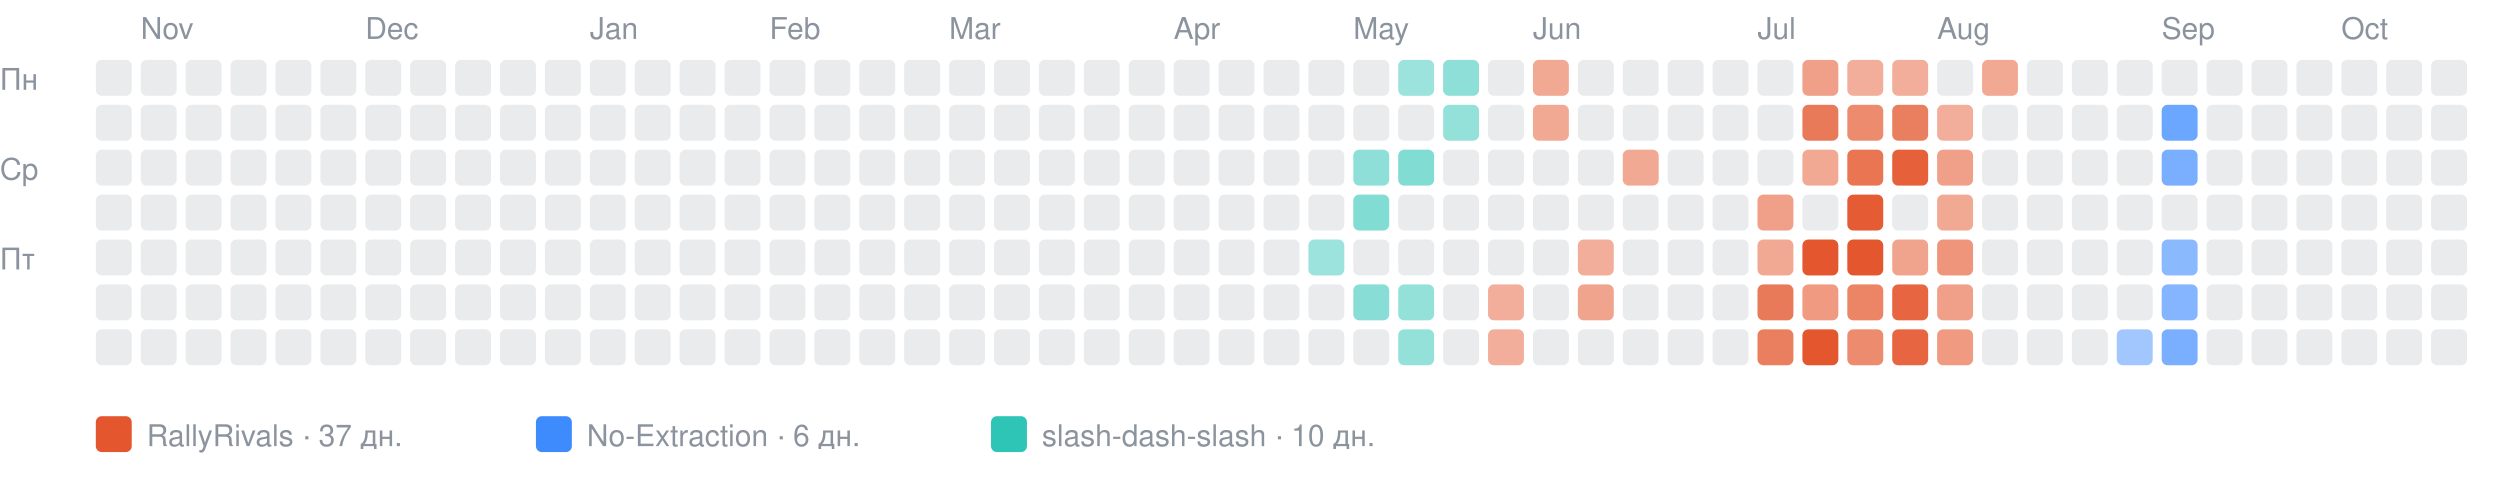
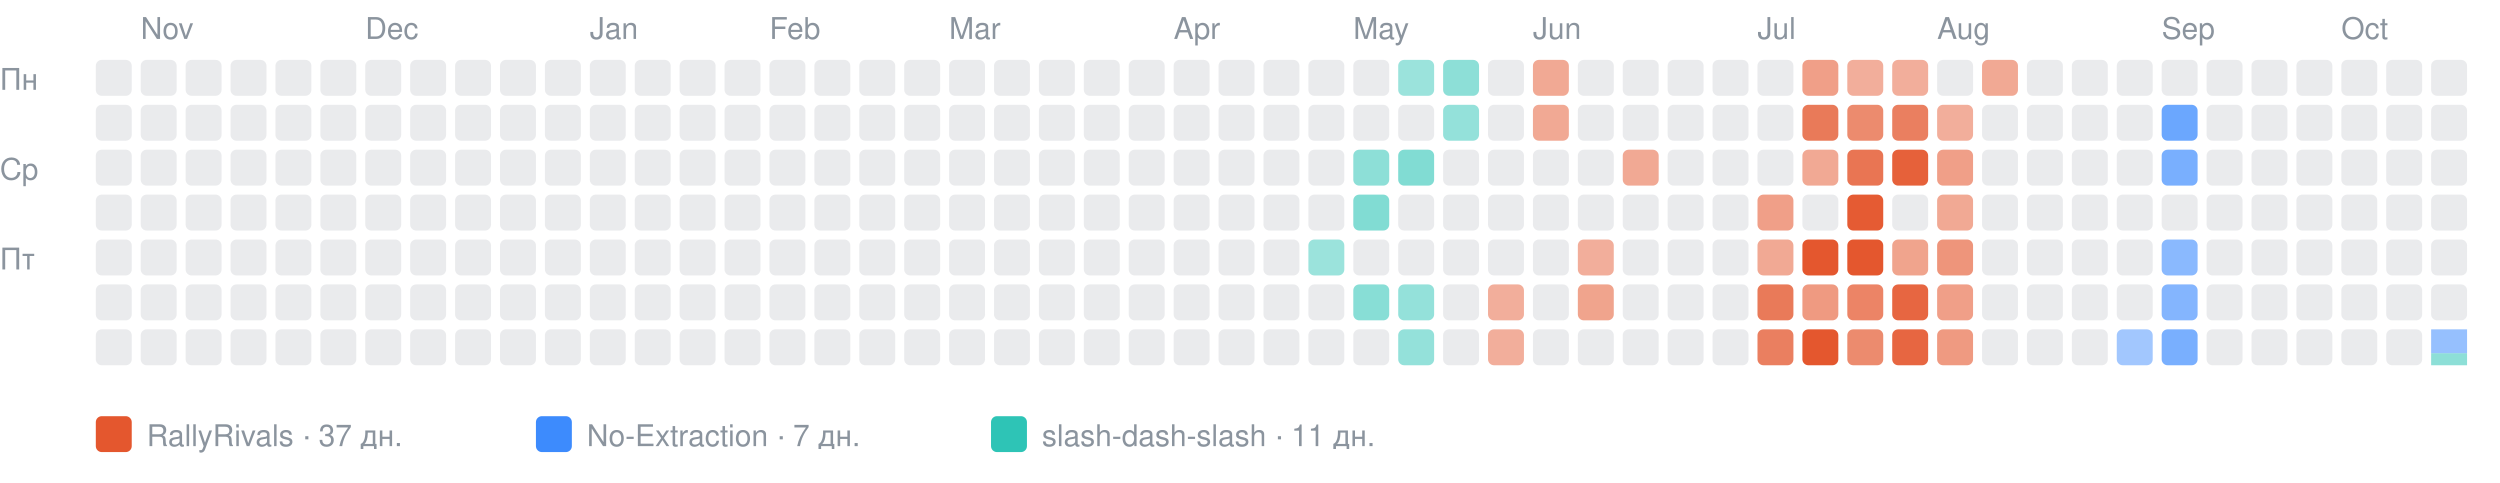
<svg xmlns="http://www.w3.org/2000/svg" width="835" height="161" viewBox="0 0 835 161" font-family="-apple-system,Segoe UI,Helvetica,Arial,sans-serif" font-size="10">
  <style>text{fill:#8b949e}</style>
  <text x="0" y="30">Пн</text>
  <text x="0" y="60">Ср</text>
  <text x="0" y="90">Пт</text>
  <rect x="32" y="20" width="12" height="12" rx="2" fill="#8b949e" fill-opacity="0.18" />
  <rect x="32" y="35" width="12" height="12" rx="2" fill="#8b949e" fill-opacity="0.18" />
  <rect x="32" y="50" width="12" height="12" rx="2" fill="#8b949e" fill-opacity="0.18" />
  <rect x="32" y="65" width="12" height="12" rx="2" fill="#8b949e" fill-opacity="0.18" />
  <rect x="32" y="80" width="12" height="12" rx="2" fill="#8b949e" fill-opacity="0.18" />
  <rect x="32" y="95" width="12" height="12" rx="2" fill="#8b949e" fill-opacity="0.18" />
  <rect x="32" y="110" width="12" height="12" rx="2" fill="#8b949e" fill-opacity="0.18" />
  <rect x="47" y="20" width="12" height="12" rx="2" fill="#8b949e" fill-opacity="0.18" />
  <rect x="47" y="35" width="12" height="12" rx="2" fill="#8b949e" fill-opacity="0.18" />
  <rect x="47" y="50" width="12" height="12" rx="2" fill="#8b949e" fill-opacity="0.18" />
  <rect x="47" y="65" width="12" height="12" rx="2" fill="#8b949e" fill-opacity="0.18" />
  <rect x="47" y="80" width="12" height="12" rx="2" fill="#8b949e" fill-opacity="0.18" />
  <text x="47" y="13">Nov</text>
  <rect x="47" y="95" width="12" height="12" rx="2" fill="#8b949e" fill-opacity="0.18" />
  <rect x="47" y="110" width="12" height="12" rx="2" fill="#8b949e" fill-opacity="0.18" />
  <rect x="62" y="20" width="12" height="12" rx="2" fill="#8b949e" fill-opacity="0.18" />
  <rect x="62" y="35" width="12" height="12" rx="2" fill="#8b949e" fill-opacity="0.18" />
  <rect x="62" y="50" width="12" height="12" rx="2" fill="#8b949e" fill-opacity="0.18" />
  <rect x="62" y="65" width="12" height="12" rx="2" fill="#8b949e" fill-opacity="0.18" />
  <rect x="62" y="80" width="12" height="12" rx="2" fill="#8b949e" fill-opacity="0.18" />
  <rect x="62" y="95" width="12" height="12" rx="2" fill="#8b949e" fill-opacity="0.18" />
  <rect x="62" y="110" width="12" height="12" rx="2" fill="#8b949e" fill-opacity="0.18" />
  <rect x="77" y="20" width="12" height="12" rx="2" fill="#8b949e" fill-opacity="0.18" />
  <rect x="77" y="35" width="12" height="12" rx="2" fill="#8b949e" fill-opacity="0.18" />
  <rect x="77" y="50" width="12" height="12" rx="2" fill="#8b949e" fill-opacity="0.18" />
  <rect x="77" y="65" width="12" height="12" rx="2" fill="#8b949e" fill-opacity="0.18" />
  <rect x="77" y="80" width="12" height="12" rx="2" fill="#8b949e" fill-opacity="0.18" />
  <rect x="77" y="95" width="12" height="12" rx="2" fill="#8b949e" fill-opacity="0.18" />
  <rect x="77" y="110" width="12" height="12" rx="2" fill="#8b949e" fill-opacity="0.18" />
  <rect x="92" y="20" width="12" height="12" rx="2" fill="#8b949e" fill-opacity="0.18" />
  <rect x="92" y="35" width="12" height="12" rx="2" fill="#8b949e" fill-opacity="0.18" />
  <rect x="92" y="50" width="12" height="12" rx="2" fill="#8b949e" fill-opacity="0.18" />
  <rect x="92" y="65" width="12" height="12" rx="2" fill="#8b949e" fill-opacity="0.18" />
  <rect x="92" y="80" width="12" height="12" rx="2" fill="#8b949e" fill-opacity="0.18" />
  <rect x="92" y="95" width="12" height="12" rx="2" fill="#8b949e" fill-opacity="0.18" />
  <rect x="92" y="110" width="12" height="12" rx="2" fill="#8b949e" fill-opacity="0.18" />
  <rect x="107" y="20" width="12" height="12" rx="2" fill="#8b949e" fill-opacity="0.18" />
  <rect x="107" y="35" width="12" height="12" rx="2" fill="#8b949e" fill-opacity="0.18" />
  <rect x="107" y="50" width="12" height="12" rx="2" fill="#8b949e" fill-opacity="0.18" />
  <rect x="107" y="65" width="12" height="12" rx="2" fill="#8b949e" fill-opacity="0.18" />
  <rect x="107" y="80" width="12" height="12" rx="2" fill="#8b949e" fill-opacity="0.18" />
  <rect x="107" y="95" width="12" height="12" rx="2" fill="#8b949e" fill-opacity="0.18" />
  <rect x="107" y="110" width="12" height="12" rx="2" fill="#8b949e" fill-opacity="0.18" />
  <text x="122" y="13">Dec</text>
  <rect x="122" y="20" width="12" height="12" rx="2" fill="#8b949e" fill-opacity="0.18" />
  <rect x="122" y="35" width="12" height="12" rx="2" fill="#8b949e" fill-opacity="0.18" />
  <rect x="122" y="50" width="12" height="12" rx="2" fill="#8b949e" fill-opacity="0.18" />
  <rect x="122" y="65" width="12" height="12" rx="2" fill="#8b949e" fill-opacity="0.18" />
  <rect x="122" y="80" width="12" height="12" rx="2" fill="#8b949e" fill-opacity="0.18" />
  <rect x="122" y="95" width="12" height="12" rx="2" fill="#8b949e" fill-opacity="0.18" />
  <rect x="122" y="110" width="12" height="12" rx="2" fill="#8b949e" fill-opacity="0.18" />
  <rect x="137" y="20" width="12" height="12" rx="2" fill="#8b949e" fill-opacity="0.18" />
  <rect x="137" y="35" width="12" height="12" rx="2" fill="#8b949e" fill-opacity="0.18" />
  <rect x="137" y="50" width="12" height="12" rx="2" fill="#8b949e" fill-opacity="0.18" />
  <rect x="137" y="65" width="12" height="12" rx="2" fill="#8b949e" fill-opacity="0.18" />
  <rect x="137" y="80" width="12" height="12" rx="2" fill="#8b949e" fill-opacity="0.18" />
  <rect x="137" y="95" width="12" height="12" rx="2" fill="#8b949e" fill-opacity="0.18" />
  <rect x="137" y="110" width="12" height="12" rx="2" fill="#8b949e" fill-opacity="0.18" />
  <rect x="152" y="20" width="12" height="12" rx="2" fill="#8b949e" fill-opacity="0.18" />
  <rect x="152" y="35" width="12" height="12" rx="2" fill="#8b949e" fill-opacity="0.18" />
  <rect x="152" y="50" width="12" height="12" rx="2" fill="#8b949e" fill-opacity="0.18" />
  <rect x="152" y="65" width="12" height="12" rx="2" fill="#8b949e" fill-opacity="0.18" />
  <rect x="152" y="80" width="12" height="12" rx="2" fill="#8b949e" fill-opacity="0.18" />
  <rect x="152" y="95" width="12" height="12" rx="2" fill="#8b949e" fill-opacity="0.18" />
  <rect x="152" y="110" width="12" height="12" rx="2" fill="#8b949e" fill-opacity="0.18" />
  <rect x="167" y="20" width="12" height="12" rx="2" fill="#8b949e" fill-opacity="0.18" />
  <rect x="167" y="35" width="12" height="12" rx="2" fill="#8b949e" fill-opacity="0.18" />
  <rect x="167" y="50" width="12" height="12" rx="2" fill="#8b949e" fill-opacity="0.18" />
  <rect x="167" y="65" width="12" height="12" rx="2" fill="#8b949e" fill-opacity="0.18" />
  <rect x="167" y="80" width="12" height="12" rx="2" fill="#8b949e" fill-opacity="0.18" />
  <rect x="167" y="95" width="12" height="12" rx="2" fill="#8b949e" fill-opacity="0.18" />
  <rect x="167" y="110" width="12" height="12" rx="2" fill="#8b949e" fill-opacity="0.18" />
  <rect x="182" y="20" width="12" height="12" rx="2" fill="#8b949e" fill-opacity="0.18" />
  <rect x="182" y="35" width="12" height="12" rx="2" fill="#8b949e" fill-opacity="0.18" />
  <rect x="182" y="50" width="12" height="12" rx="2" fill="#8b949e" fill-opacity="0.18" />
  <rect x="182" y="65" width="12" height="12" rx="2" fill="#8b949e" fill-opacity="0.18" />
  <rect x="182" y="80" width="12" height="12" rx="2" fill="#8b949e" fill-opacity="0.18" />
  <rect x="182" y="95" width="12" height="12" rx="2" fill="#8b949e" fill-opacity="0.18" />
  <rect x="182" y="110" width="12" height="12" rx="2" fill="#8b949e" fill-opacity="0.18" />
  <text x="197" y="13">Jan</text>
  <rect x="197" y="20" width="12" height="12" rx="2" fill="#8b949e" fill-opacity="0.18" />
  <rect x="197" y="35" width="12" height="12" rx="2" fill="#8b949e" fill-opacity="0.18" />
  <rect x="197" y="50" width="12" height="12" rx="2" fill="#8b949e" fill-opacity="0.18" />
  <rect x="197" y="65" width="12" height="12" rx="2" fill="#8b949e" fill-opacity="0.18" />
  <rect x="197" y="80" width="12" height="12" rx="2" fill="#8b949e" fill-opacity="0.18" />
  <rect x="197" y="95" width="12" height="12" rx="2" fill="#8b949e" fill-opacity="0.18" />
  <rect x="197" y="110" width="12" height="12" rx="2" fill="#8b949e" fill-opacity="0.18" />
  <rect x="212" y="20" width="12" height="12" rx="2" fill="#8b949e" fill-opacity="0.18" />
  <rect x="212" y="35" width="12" height="12" rx="2" fill="#8b949e" fill-opacity="0.18" />
  <rect x="212" y="50" width="12" height="12" rx="2" fill="#8b949e" fill-opacity="0.18" />
  <rect x="212" y="65" width="12" height="12" rx="2" fill="#8b949e" fill-opacity="0.18" />
  <rect x="212" y="80" width="12" height="12" rx="2" fill="#8b949e" fill-opacity="0.18" />
  <rect x="212" y="95" width="12" height="12" rx="2" fill="#8b949e" fill-opacity="0.18" />
  <rect x="212" y="110" width="12" height="12" rx="2" fill="#8b949e" fill-opacity="0.18" />
  <rect x="227" y="20" width="12" height="12" rx="2" fill="#8b949e" fill-opacity="0.18" />
  <rect x="227" y="35" width="12" height="12" rx="2" fill="#8b949e" fill-opacity="0.18" />
  <rect x="227" y="50" width="12" height="12" rx="2" fill="#8b949e" fill-opacity="0.18" />
  <rect x="227" y="65" width="12" height="12" rx="2" fill="#8b949e" fill-opacity="0.18" />
  <rect x="227" y="80" width="12" height="12" rx="2" fill="#8b949e" fill-opacity="0.18" />
  <rect x="227" y="95" width="12" height="12" rx="2" fill="#8b949e" fill-opacity="0.18" />
  <rect x="227" y="110" width="12" height="12" rx="2" fill="#8b949e" fill-opacity="0.18" />
  <rect x="242" y="20" width="12" height="12" rx="2" fill="#8b949e" fill-opacity="0.18" />
  <rect x="242" y="35" width="12" height="12" rx="2" fill="#8b949e" fill-opacity="0.18" />
  <rect x="242" y="50" width="12" height="12" rx="2" fill="#8b949e" fill-opacity="0.18" />
  <rect x="242" y="65" width="12" height="12" rx="2" fill="#8b949e" fill-opacity="0.18" />
  <rect x="242" y="80" width="12" height="12" rx="2" fill="#8b949e" fill-opacity="0.18" />
  <rect x="242" y="95" width="12" height="12" rx="2" fill="#8b949e" fill-opacity="0.18" />
  <rect x="242" y="110" width="12" height="12" rx="2" fill="#8b949e" fill-opacity="0.18" />
  <text x="257" y="13">Feb</text>
  <rect x="257" y="20" width="12" height="12" rx="2" fill="#8b949e" fill-opacity="0.18" />
  <rect x="257" y="35" width="12" height="12" rx="2" fill="#8b949e" fill-opacity="0.18" />
  <rect x="257" y="50" width="12" height="12" rx="2" fill="#8b949e" fill-opacity="0.18" />
  <rect x="257" y="65" width="12" height="12" rx="2" fill="#8b949e" fill-opacity="0.18" />
  <rect x="257" y="80" width="12" height="12" rx="2" fill="#8b949e" fill-opacity="0.18" />
  <rect x="257" y="95" width="12" height="12" rx="2" fill="#8b949e" fill-opacity="0.18" />
  <rect x="257" y="110" width="12" height="12" rx="2" fill="#8b949e" fill-opacity="0.18" />
  <rect x="272" y="20" width="12" height="12" rx="2" fill="#8b949e" fill-opacity="0.18" />
  <rect x="272" y="35" width="12" height="12" rx="2" fill="#8b949e" fill-opacity="0.18" />
  <rect x="272" y="50" width="12" height="12" rx="2" fill="#8b949e" fill-opacity="0.18" />
  <rect x="272" y="65" width="12" height="12" rx="2" fill="#8b949e" fill-opacity="0.18" />
  <rect x="272" y="80" width="12" height="12" rx="2" fill="#8b949e" fill-opacity="0.18" />
  <rect x="272" y="95" width="12" height="12" rx="2" fill="#8b949e" fill-opacity="0.18" />
  <rect x="272" y="110" width="12" height="12" rx="2" fill="#8b949e" fill-opacity="0.18" />
  <rect x="287" y="20" width="12" height="12" rx="2" fill="#8b949e" fill-opacity="0.18" />
  <rect x="287" y="35" width="12" height="12" rx="2" fill="#8b949e" fill-opacity="0.18" />
  <rect x="287" y="50" width="12" height="12" rx="2" fill="#8b949e" fill-opacity="0.18" />
  <rect x="287" y="65" width="12" height="12" rx="2" fill="#8b949e" fill-opacity="0.18" />
  <rect x="287" y="80" width="12" height="12" rx="2" fill="#8b949e" fill-opacity="0.18" />
  <rect x="287" y="95" width="12" height="12" rx="2" fill="#8b949e" fill-opacity="0.18" />
  <rect x="287" y="110" width="12" height="12" rx="2" fill="#8b949e" fill-opacity="0.18" />
  <rect x="302" y="20" width="12" height="12" rx="2" fill="#8b949e" fill-opacity="0.18" />
  <rect x="302" y="35" width="12" height="12" rx="2" fill="#8b949e" fill-opacity="0.18" />
  <rect x="302" y="50" width="12" height="12" rx="2" fill="#8b949e" fill-opacity="0.18" />
  <rect x="302" y="65" width="12" height="12" rx="2" fill="#8b949e" fill-opacity="0.18" />
  <rect x="302" y="80" width="12" height="12" rx="2" fill="#8b949e" fill-opacity="0.18" />
  <rect x="302" y="95" width="12" height="12" rx="2" fill="#8b949e" fill-opacity="0.18" />
  <rect x="302" y="110" width="12" height="12" rx="2" fill="#8b949e" fill-opacity="0.18" />
  <text x="317" y="13">Mar</text>
  <rect x="317" y="20" width="12" height="12" rx="2" fill="#8b949e" fill-opacity="0.18" />
  <rect x="317" y="35" width="12" height="12" rx="2" fill="#8b949e" fill-opacity="0.18" />
  <rect x="317" y="50" width="12" height="12" rx="2" fill="#8b949e" fill-opacity="0.18" />
  <rect x="317" y="65" width="12" height="12" rx="2" fill="#8b949e" fill-opacity="0.18" />
  <rect x="317" y="80" width="12" height="12" rx="2" fill="#8b949e" fill-opacity="0.18" />
  <rect x="317" y="95" width="12" height="12" rx="2" fill="#8b949e" fill-opacity="0.18" />
  <rect x="317" y="110" width="12" height="12" rx="2" fill="#8b949e" fill-opacity="0.18" />
  <rect x="332" y="20" width="12" height="12" rx="2" fill="#8b949e" fill-opacity="0.18" />
  <rect x="332" y="35" width="12" height="12" rx="2" fill="#8b949e" fill-opacity="0.18" />
  <rect x="332" y="50" width="12" height="12" rx="2" fill="#8b949e" fill-opacity="0.18" />
  <rect x="332" y="65" width="12" height="12" rx="2" fill="#8b949e" fill-opacity="0.18" />
  <rect x="332" y="80" width="12" height="12" rx="2" fill="#8b949e" fill-opacity="0.18" />
  <rect x="332" y="95" width="12" height="12" rx="2" fill="#8b949e" fill-opacity="0.18" />
  <rect x="332" y="110" width="12" height="12" rx="2" fill="#8b949e" fill-opacity="0.18" />
  <rect x="347" y="20" width="12" height="12" rx="2" fill="#8b949e" fill-opacity="0.18" />
  <rect x="347" y="35" width="12" height="12" rx="2" fill="#8b949e" fill-opacity="0.18" />
  <rect x="347" y="50" width="12" height="12" rx="2" fill="#8b949e" fill-opacity="0.18" />
  <rect x="347" y="65" width="12" height="12" rx="2" fill="#8b949e" fill-opacity="0.18" />
  <rect x="347" y="80" width="12" height="12" rx="2" fill="#8b949e" fill-opacity="0.18" />
  <rect x="347" y="95" width="12" height="12" rx="2" fill="#8b949e" fill-opacity="0.18" />
  <rect x="347" y="110" width="12" height="12" rx="2" fill="#8b949e" fill-opacity="0.18" />
  <rect x="362" y="20" width="12" height="12" rx="2" fill="#8b949e" fill-opacity="0.18" />
  <rect x="362" y="35" width="12" height="12" rx="2" fill="#8b949e" fill-opacity="0.18" />
  <rect x="362" y="50" width="12" height="12" rx="2" fill="#8b949e" fill-opacity="0.18" />
  <rect x="362" y="65" width="12" height="12" rx="2" fill="#8b949e" fill-opacity="0.18" />
  <rect x="362" y="80" width="12" height="12" rx="2" fill="#8b949e" fill-opacity="0.18" />
  <rect x="362" y="95" width="12" height="12" rx="2" fill="#8b949e" fill-opacity="0.18" />
  <rect x="362" y="110" width="12" height="12" rx="2" fill="#8b949e" fill-opacity="0.18" />
  <rect x="377" y="20" width="12" height="12" rx="2" fill="#8b949e" fill-opacity="0.18" />
  <rect x="377" y="35" width="12" height="12" rx="2" fill="#8b949e" fill-opacity="0.18" />
  <rect x="377" y="50" width="12" height="12" rx="2" fill="#8b949e" fill-opacity="0.18" />
  <rect x="377" y="65" width="12" height="12" rx="2" fill="#8b949e" fill-opacity="0.18" />
  <rect x="377" y="80" width="12" height="12" rx="2" fill="#8b949e" fill-opacity="0.18" />
  <rect x="377" y="95" width="12" height="12" rx="2" fill="#8b949e" fill-opacity="0.18" />
  <rect x="377" y="110" width="12" height="12" rx="2" fill="#8b949e" fill-opacity="0.18" />
  <text x="392" y="13">Apr</text>
  <rect x="392" y="20" width="12" height="12" rx="2" fill="#8b949e" fill-opacity="0.18" />
  <rect x="392" y="35" width="12" height="12" rx="2" fill="#8b949e" fill-opacity="0.18" />
  <rect x="392" y="50" width="12" height="12" rx="2" fill="#8b949e" fill-opacity="0.18" />
  <rect x="392" y="65" width="12" height="12" rx="2" fill="#8b949e" fill-opacity="0.18" />
  <rect x="392" y="80" width="12" height="12" rx="2" fill="#8b949e" fill-opacity="0.18" />
  <rect x="392" y="95" width="12" height="12" rx="2" fill="#8b949e" fill-opacity="0.18" />
  <rect x="392" y="110" width="12" height="12" rx="2" fill="#8b949e" fill-opacity="0.18" />
  <rect x="407" y="20" width="12" height="12" rx="2" fill="#8b949e" fill-opacity="0.18" />
  <rect x="407" y="35" width="12" height="12" rx="2" fill="#8b949e" fill-opacity="0.18" />
  <rect x="407" y="50" width="12" height="12" rx="2" fill="#8b949e" fill-opacity="0.18" />
  <rect x="407" y="65" width="12" height="12" rx="2" fill="#8b949e" fill-opacity="0.18" />
  <rect x="407" y="80" width="12" height="12" rx="2" fill="#8b949e" fill-opacity="0.18" />
  <rect x="407" y="95" width="12" height="12" rx="2" fill="#8b949e" fill-opacity="0.18" />
  <rect x="407" y="110" width="12" height="12" rx="2" fill="#8b949e" fill-opacity="0.18" />
  <rect x="422" y="20" width="12" height="12" rx="2" fill="#8b949e" fill-opacity="0.18" />
  <rect x="422" y="35" width="12" height="12" rx="2" fill="#8b949e" fill-opacity="0.18" />
  <rect x="422" y="50" width="12" height="12" rx="2" fill="#8b949e" fill-opacity="0.18" />
  <rect x="422" y="65" width="12" height="12" rx="2" fill="#8b949e" fill-opacity="0.18" />
  <rect x="422" y="80" width="12" height="12" rx="2" fill="#8b949e" fill-opacity="0.18" />
  <rect x="422" y="95" width="12" height="12" rx="2" fill="#8b949e" fill-opacity="0.18" />
  <rect x="422" y="110" width="12" height="12" rx="2" fill="#8b949e" fill-opacity="0.18" />
  <rect x="437" y="20" width="12" height="12" rx="2" fill="#8b949e" fill-opacity="0.18" />
  <rect x="437" y="35" width="12" height="12" rx="2" fill="#8b949e" fill-opacity="0.18" />
  <rect x="437" y="50" width="12" height="12" rx="2" fill="#8b949e" fill-opacity="0.18" />
  <rect x="437" y="65" width="12" height="12" rx="2" fill="#8b949e" fill-opacity="0.18" />
  <g>
    <rect x="437" y="80" width="12" height="12" rx="2" fill="#2ec4b6" fill-opacity="0.48" />
  </g>
  <rect x="437" y="95" width="12" height="12" rx="2" fill="#8b949e" fill-opacity="0.18" />
  <rect x="437" y="110" width="12" height="12" rx="2" fill="#8b949e" fill-opacity="0.18" />
  <text x="452" y="13">May</text>
  <rect x="452" y="20" width="12" height="12" rx="2" fill="#8b949e" fill-opacity="0.18" />
  <rect x="452" y="35" width="12" height="12" rx="2" fill="#8b949e" fill-opacity="0.18" />
  <g>
    <rect x="452" y="50" width="12" height="12" rx="2" fill="#2ec4b6" fill-opacity="0.54" />
  </g>
  <g>
    <rect x="452" y="65" width="12" height="12" rx="2" fill="#2ec4b6" fill-opacity="0.60" />
  </g>
  <rect x="452" y="80" width="12" height="12" rx="2" fill="#8b949e" fill-opacity="0.18" />
  <g>
    <rect x="452" y="95" width="12" height="12" rx="2" fill="#2ec4b6" fill-opacity="0.57" />
  </g>
  <rect x="452" y="110" width="12" height="12" rx="2" fill="#8b949e" fill-opacity="0.18" />
  <g>
    <rect x="467" y="20" width="12" height="12" rx="2" fill="#2ec4b6" fill-opacity="0.48" />
  </g>
  <rect x="467" y="35" width="12" height="12" rx="2" fill="#8b949e" fill-opacity="0.18" />
  <g>
    <rect x="467" y="50" width="12" height="12" rx="2" fill="#2ec4b6" fill-opacity="0.60" />
  </g>
  <rect x="467" y="65" width="12" height="12" rx="2" fill="#8b949e" fill-opacity="0.18" />
  <rect x="467" y="80" width="12" height="12" rx="2" fill="#8b949e" fill-opacity="0.18" />
  <g>
    <rect x="467" y="95" width="12" height="12" rx="2" fill="#2ec4b6" fill-opacity="0.51" />
  </g>
  <g>
    <rect x="467" y="110" width="12" height="12" rx="2" fill="#2ec4b6" fill-opacity="0.51" />
  </g>
  <g>
    <rect x="482" y="20" width="12" height="12" rx="2" fill="#2ec4b6" fill-opacity="0.54" />
  </g>
  <g>
    <rect x="482" y="35" width="12" height="12" rx="2" fill="#2ec4b6" fill-opacity="0.51" />
  </g>
  <rect x="482" y="50" width="12" height="12" rx="2" fill="#8b949e" fill-opacity="0.18" />
  <rect x="482" y="65" width="12" height="12" rx="2" fill="#8b949e" fill-opacity="0.18" />
  <rect x="482" y="80" width="12" height="12" rx="2" fill="#8b949e" fill-opacity="0.18" />
  <rect x="482" y="95" width="12" height="12" rx="2" fill="#8b949e" fill-opacity="0.18" />
  <rect x="482" y="110" width="12" height="12" rx="2" fill="#8b949e" fill-opacity="0.18" />
  <rect x="497" y="20" width="12" height="12" rx="2" fill="#8b949e" fill-opacity="0.18" />
  <rect x="497" y="35" width="12" height="12" rx="2" fill="#8b949e" fill-opacity="0.18" />
  <rect x="497" y="50" width="12" height="12" rx="2" fill="#8b949e" fill-opacity="0.18" />
  <rect x="497" y="65" width="12" height="12" rx="2" fill="#8b949e" fill-opacity="0.18" />
  <rect x="497" y="80" width="12" height="12" rx="2" fill="#8b949e" fill-opacity="0.18" />
  <g>
    <rect x="497" y="95" width="12" height="12" rx="2" fill="#e4572e" fill-opacity="0.48" />
  </g>
  <g>
    <rect x="497" y="110" width="12" height="12" rx="2" fill="#e4572e" fill-opacity="0.48" />
  </g>
  <text x="512" y="13">Jun</text>
  <g>
    <rect x="512" y="20" width="12" height="12" rx="2" fill="#e4572e" fill-opacity="0.51" />
  </g>
  <g>
    <rect x="512" y="35" width="12" height="12" rx="2" fill="#e4572e" fill-opacity="0.51" />
  </g>
  <rect x="512" y="50" width="12" height="12" rx="2" fill="#8b949e" fill-opacity="0.18" />
  <rect x="512" y="65" width="12" height="12" rx="2" fill="#8b949e" fill-opacity="0.18" />
  <rect x="512" y="80" width="12" height="12" rx="2" fill="#8b949e" fill-opacity="0.18" />
  <rect x="512" y="95" width="12" height="12" rx="2" fill="#8b949e" fill-opacity="0.18" />
  <rect x="512" y="110" width="12" height="12" rx="2" fill="#8b949e" fill-opacity="0.18" />
  <rect x="527" y="20" width="12" height="12" rx="2" fill="#8b949e" fill-opacity="0.18" />
  <rect x="527" y="35" width="12" height="12" rx="2" fill="#8b949e" fill-opacity="0.18" />
  <rect x="527" y="50" width="12" height="12" rx="2" fill="#8b949e" fill-opacity="0.18" />
  <rect x="527" y="65" width="12" height="12" rx="2" fill="#8b949e" fill-opacity="0.18" />
  <g>
    <rect x="527" y="80" width="12" height="12" rx="2" fill="#e4572e" fill-opacity="0.48" />
  </g>
  <g>
    <rect x="527" y="95" width="12" height="12" rx="2" fill="#e4572e" fill-opacity="0.54" />
  </g>
  <rect x="527" y="110" width="12" height="12" rx="2" fill="#8b949e" fill-opacity="0.18" />
  <rect x="542" y="20" width="12" height="12" rx="2" fill="#8b949e" fill-opacity="0.18" />
  <rect x="542" y="35" width="12" height="12" rx="2" fill="#8b949e" fill-opacity="0.18" />
  <g>
    <rect x="542" y="50" width="12" height="12" rx="2" fill="#e4572e" fill-opacity="0.51" />
  </g>
  <rect x="542" y="65" width="12" height="12" rx="2" fill="#8b949e" fill-opacity="0.18" />
  <rect x="542" y="80" width="12" height="12" rx="2" fill="#8b949e" fill-opacity="0.18" />
  <rect x="542" y="95" width="12" height="12" rx="2" fill="#8b949e" fill-opacity="0.18" />
  <rect x="542" y="110" width="12" height="12" rx="2" fill="#8b949e" fill-opacity="0.18" />
  <rect x="557" y="20" width="12" height="12" rx="2" fill="#8b949e" fill-opacity="0.18" />
  <rect x="557" y="35" width="12" height="12" rx="2" fill="#8b949e" fill-opacity="0.18" />
  <rect x="557" y="50" width="12" height="12" rx="2" fill="#8b949e" fill-opacity="0.18" />
  <rect x="557" y="65" width="12" height="12" rx="2" fill="#8b949e" fill-opacity="0.18" />
  <rect x="557" y="80" width="12" height="12" rx="2" fill="#8b949e" fill-opacity="0.18" />
  <rect x="557" y="95" width="12" height="12" rx="2" fill="#8b949e" fill-opacity="0.18" />
  <rect x="557" y="110" width="12" height="12" rx="2" fill="#8b949e" fill-opacity="0.18" />
  <rect x="572" y="20" width="12" height="12" rx="2" fill="#8b949e" fill-opacity="0.18" />
  <rect x="572" y="35" width="12" height="12" rx="2" fill="#8b949e" fill-opacity="0.18" />
  <rect x="572" y="50" width="12" height="12" rx="2" fill="#8b949e" fill-opacity="0.18" />
  <rect x="572" y="65" width="12" height="12" rx="2" fill="#8b949e" fill-opacity="0.18" />
  <rect x="572" y="80" width="12" height="12" rx="2" fill="#8b949e" fill-opacity="0.18" />
  <rect x="572" y="95" width="12" height="12" rx="2" fill="#8b949e" fill-opacity="0.18" />
  <rect x="572" y="110" width="12" height="12" rx="2" fill="#8b949e" fill-opacity="0.18" />
  <text x="587" y="13">Jul</text>
  <rect x="587" y="20" width="12" height="12" rx="2" fill="#8b949e" fill-opacity="0.18" />
  <rect x="587" y="35" width="12" height="12" rx="2" fill="#8b949e" fill-opacity="0.18" />
  <rect x="587" y="50" width="12" height="12" rx="2" fill="#8b949e" fill-opacity="0.18" />
  <g>
    <rect x="587" y="65" width="12" height="12" rx="2" fill="#e4572e" fill-opacity="0.57" />
  </g>
  <g>
    <rect x="587" y="80" width="12" height="12" rx="2" fill="#e4572e" fill-opacity="0.51" />
  </g>
  <g>
    <rect x="587" y="95" width="12" height="12" rx="2" fill="#e4572e" fill-opacity="0.79" />
  </g>
  <g>
    <rect x="587" y="110" width="12" height="12" rx="2" fill="#e4572e" fill-opacity="0.76" />
  </g>
  <g>
    <rect x="602" y="20" width="12" height="12" rx="2" fill="#e4572e" fill-opacity="0.57" />
  </g>
  <g>
    <rect x="602" y="35" width="12" height="12" rx="2" fill="#e4572e" fill-opacity="0.79" />
  </g>
  <g>
    <rect x="602" y="50" width="12" height="12" rx="2" fill="#e4572e" fill-opacity="0.51" />
  </g>
  <rect x="602" y="65" width="12" height="12" rx="2" fill="#8b949e" fill-opacity="0.18" />
  <g>
    <rect x="602" y="80" width="12" height="12" rx="2" fill="#e4572e" fill-opacity="1.00" />
  </g>
  <g>
    <rect x="602" y="95" width="12" height="12" rx="2" fill="#e4572e" fill-opacity="0.60" />
  </g>
  <g>
    <rect x="602" y="110" width="12" height="12" rx="2" fill="#e4572e" fill-opacity="1.00" />
  </g>
  <g>
    <rect x="617" y="20" width="12" height="12" rx="2" fill="#e4572e" fill-opacity="0.48" />
  </g>
  <g>
    <rect x="617" y="35" width="12" height="12" rx="2" fill="#e4572e" fill-opacity="0.69" />
  </g>
  <g>
    <rect x="617" y="50" width="12" height="12" rx="2" fill="#e4572e" fill-opacity="0.82" />
  </g>
  <g>
    <rect x="617" y="65" width="12" height="12" rx="2" fill="#e4572e" fill-opacity="0.97" />
  </g>
  <g>
    <rect x="617" y="80" width="12" height="12" rx="2" fill="#e4572e" fill-opacity="1.00" />
  </g>
  <g>
    <rect x="617" y="95" width="12" height="12" rx="2" fill="#e4572e" fill-opacity="0.73" />
  </g>
  <g>
    <rect x="617" y="110" width="12" height="12" rx="2" fill="#e4572e" fill-opacity="0.69" />
  </g>
  <g>
    <rect x="632" y="20" width="12" height="12" rx="2" fill="#e4572e" fill-opacity="0.48" />
  </g>
  <g>
    <rect x="632" y="35" width="12" height="12" rx="2" fill="#e4572e" fill-opacity="0.76" />
  </g>
  <g>
    <rect x="632" y="50" width="12" height="12" rx="2" fill="#e4572e" fill-opacity="0.94" />
  </g>
  <rect x="632" y="65" width="12" height="12" rx="2" fill="#8b949e" fill-opacity="0.18" />
  <g>
    <rect x="632" y="80" width="12" height="12" rx="2" fill="#e4572e" fill-opacity="0.54" />
  </g>
  <g>
    <rect x="632" y="95" width="12" height="12" rx="2" fill="#e4572e" fill-opacity="0.91" />
  </g>
  <g>
    <rect x="632" y="110" width="12" height="12" rx="2" fill="#e4572e" fill-opacity="0.91" />
  </g>
  <text x="647" y="13">Aug</text>
  <rect x="647" y="20" width="12" height="12" rx="2" fill="#8b949e" fill-opacity="0.18" />
  <g>
    <rect x="647" y="35" width="12" height="12" rx="2" fill="#e4572e" fill-opacity="0.48" />
  </g>
  <g>
    <rect x="647" y="50" width="12" height="12" rx="2" fill="#e4572e" fill-opacity="0.57" />
  </g>
  <g>
    <rect x="647" y="65" width="12" height="12" rx="2" fill="#e4572e" fill-opacity="0.51" />
  </g>
  <g>
    <rect x="647" y="80" width="12" height="12" rx="2" fill="#e4572e" fill-opacity="0.63" />
  </g>
  <g>
    <rect x="647" y="95" width="12" height="12" rx="2" fill="#e4572e" fill-opacity="0.57" />
  </g>
  <g>
    <rect x="647" y="110" width="12" height="12" rx="2" fill="#e4572e" fill-opacity="0.60" />
  </g>
  <g>
    <rect x="662" y="20" width="12" height="12" rx="2" fill="#e4572e" fill-opacity="0.51" />
  </g>
  <rect x="662" y="35" width="12" height="12" rx="2" fill="#8b949e" fill-opacity="0.18" />
  <rect x="662" y="50" width="12" height="12" rx="2" fill="#8b949e" fill-opacity="0.18" />
  <rect x="662" y="65" width="12" height="12" rx="2" fill="#8b949e" fill-opacity="0.18" />
  <rect x="662" y="80" width="12" height="12" rx="2" fill="#8b949e" fill-opacity="0.18" />
  <rect x="662" y="95" width="12" height="12" rx="2" fill="#8b949e" fill-opacity="0.18" />
  <rect x="662" y="110" width="12" height="12" rx="2" fill="#8b949e" fill-opacity="0.18" />
  <rect x="677" y="20" width="12" height="12" rx="2" fill="#8b949e" fill-opacity="0.18" />
  <rect x="677" y="35" width="12" height="12" rx="2" fill="#8b949e" fill-opacity="0.18" />
  <rect x="677" y="50" width="12" height="12" rx="2" fill="#8b949e" fill-opacity="0.18" />
  <rect x="677" y="65" width="12" height="12" rx="2" fill="#8b949e" fill-opacity="0.18" />
  <rect x="677" y="80" width="12" height="12" rx="2" fill="#8b949e" fill-opacity="0.18" />
  <rect x="677" y="95" width="12" height="12" rx="2" fill="#8b949e" fill-opacity="0.18" />
  <rect x="677" y="110" width="12" height="12" rx="2" fill="#8b949e" fill-opacity="0.18" />
  <rect x="692" y="20" width="12" height="12" rx="2" fill="#8b949e" fill-opacity="0.18" />
  <rect x="692" y="35" width="12" height="12" rx="2" fill="#8b949e" fill-opacity="0.18" />
  <rect x="692" y="50" width="12" height="12" rx="2" fill="#8b949e" fill-opacity="0.18" />
  <rect x="692" y="65" width="12" height="12" rx="2" fill="#8b949e" fill-opacity="0.18" />
  <rect x="692" y="80" width="12" height="12" rx="2" fill="#8b949e" fill-opacity="0.18" />
  <rect x="692" y="95" width="12" height="12" rx="2" fill="#8b949e" fill-opacity="0.18" />
  <rect x="692" y="110" width="12" height="12" rx="2" fill="#8b949e" fill-opacity="0.18" />
  <rect x="707" y="20" width="12" height="12" rx="2" fill="#8b949e" fill-opacity="0.18" />
  <rect x="707" y="35" width="12" height="12" rx="2" fill="#8b949e" fill-opacity="0.18" />
  <rect x="707" y="50" width="12" height="12" rx="2" fill="#8b949e" fill-opacity="0.18" />
  <rect x="707" y="65" width="12" height="12" rx="2" fill="#8b949e" fill-opacity="0.18" />
  <rect x="707" y="80" width="12" height="12" rx="2" fill="#8b949e" fill-opacity="0.18" />
  <rect x="707" y="95" width="12" height="12" rx="2" fill="#8b949e" fill-opacity="0.18" />
  <g>
    <rect x="707" y="110" width="12" height="12" rx="2" fill="#3d8bfd" fill-opacity="0.48" />
  </g>
  <text x="722" y="13">Sep</text>
  <rect x="722" y="20" width="12" height="12" rx="2" fill="#8b949e" fill-opacity="0.18" />
  <g>
    <rect x="722" y="35" width="12" height="12" rx="2" fill="#3d8bfd" fill-opacity="0.76" />
  </g>
  <g>
    <rect x="722" y="50" width="12" height="12" rx="2" fill="#3d8bfd" fill-opacity="0.69" />
  </g>
  <rect x="722" y="65" width="12" height="12" rx="2" fill="#8b949e" fill-opacity="0.18" />
  <g>
    <rect x="722" y="80" width="12" height="12" rx="2" fill="#3d8bfd" fill-opacity="0.60" />
  </g>
  <g>
    <rect x="722" y="95" width="12" height="12" rx="2" fill="#3d8bfd" fill-opacity="0.63" />
  </g>
  <g>
    <rect x="722" y="110" width="12" height="12" rx="2" fill="#3d8bfd" fill-opacity="0.69" />
  </g>
  <rect x="737" y="20" width="12" height="12" rx="2" fill="#8b949e" fill-opacity="0.18" />
  <rect x="737" y="35" width="12" height="12" rx="2" fill="#8b949e" fill-opacity="0.18" />
  <rect x="737" y="50" width="12" height="12" rx="2" fill="#8b949e" fill-opacity="0.18" />
  <rect x="737" y="65" width="12" height="12" rx="2" fill="#8b949e" fill-opacity="0.18" />
  <rect x="737" y="80" width="12" height="12" rx="2" fill="#8b949e" fill-opacity="0.18" />
  <rect x="737" y="95" width="12" height="12" rx="2" fill="#8b949e" fill-opacity="0.18" />
  <rect x="737" y="110" width="12" height="12" rx="2" fill="#8b949e" fill-opacity="0.18" />
  <rect x="752" y="20" width="12" height="12" rx="2" fill="#8b949e" fill-opacity="0.18" />
  <rect x="752" y="35" width="12" height="12" rx="2" fill="#8b949e" fill-opacity="0.18" />
  <rect x="752" y="50" width="12" height="12" rx="2" fill="#8b949e" fill-opacity="0.18" />
  <rect x="752" y="65" width="12" height="12" rx="2" fill="#8b949e" fill-opacity="0.18" />
  <rect x="752" y="80" width="12" height="12" rx="2" fill="#8b949e" fill-opacity="0.18" />
  <rect x="752" y="95" width="12" height="12" rx="2" fill="#8b949e" fill-opacity="0.18" />
  <rect x="752" y="110" width="12" height="12" rx="2" fill="#8b949e" fill-opacity="0.18" />
  <rect x="767" y="20" width="12" height="12" rx="2" fill="#8b949e" fill-opacity="0.18" />
  <rect x="767" y="35" width="12" height="12" rx="2" fill="#8b949e" fill-opacity="0.18" />
  <rect x="767" y="50" width="12" height="12" rx="2" fill="#8b949e" fill-opacity="0.18" />
  <rect x="767" y="65" width="12" height="12" rx="2" fill="#8b949e" fill-opacity="0.18" />
  <rect x="767" y="80" width="12" height="12" rx="2" fill="#8b949e" fill-opacity="0.18" />
  <rect x="767" y="95" width="12" height="12" rx="2" fill="#8b949e" fill-opacity="0.18" />
  <rect x="767" y="110" width="12" height="12" rx="2" fill="#8b949e" fill-opacity="0.18" />
  <text x="782" y="13">Oct</text>
  <rect x="782" y="20" width="12" height="12" rx="2" fill="#8b949e" fill-opacity="0.18" />
  <rect x="782" y="35" width="12" height="12" rx="2" fill="#8b949e" fill-opacity="0.18" />
  <rect x="782" y="50" width="12" height="12" rx="2" fill="#8b949e" fill-opacity="0.18" />
  <rect x="782" y="65" width="12" height="12" rx="2" fill="#8b949e" fill-opacity="0.18" />
  <rect x="782" y="80" width="12" height="12" rx="2" fill="#8b949e" fill-opacity="0.18" />
  <rect x="782" y="95" width="12" height="12" rx="2" fill="#8b949e" fill-opacity="0.18" />
  <rect x="782" y="110" width="12" height="12" rx="2" fill="#8b949e" fill-opacity="0.18" />
  <rect x="797" y="20" width="12" height="12" rx="2" fill="#8b949e" fill-opacity="0.18" />
  <rect x="797" y="35" width="12" height="12" rx="2" fill="#8b949e" fill-opacity="0.18" />
  <rect x="797" y="50" width="12" height="12" rx="2" fill="#8b949e" fill-opacity="0.18" />
  <rect x="797" y="65" width="12" height="12" rx="2" fill="#8b949e" fill-opacity="0.18" />
  <rect x="797" y="80" width="12" height="12" rx="2" fill="#8b949e" fill-opacity="0.18" />
  <rect x="797" y="95" width="12" height="12" rx="2" fill="#8b949e" fill-opacity="0.18" />
  <rect x="797" y="110" width="12" height="12" rx="2" fill="#8b949e" fill-opacity="0.18" />
  <rect x="812" y="20" width="12" height="12" rx="2" fill="#8b949e" fill-opacity="0.18" />
  <rect x="812" y="35" width="12" height="12" rx="2" fill="#8b949e" fill-opacity="0.18" />
  <rect x="812" y="50" width="12" height="12" rx="2" fill="#8b949e" fill-opacity="0.18" />
  <rect x="812" y="65" width="12" height="12" rx="2" fill="#8b949e" fill-opacity="0.18" />
  <rect x="812" y="80" width="12" height="12" rx="2" fill="#8b949e" fill-opacity="0.18" />
  <rect x="812" y="95" width="12" height="12" rx="2" fill="#8b949e" fill-opacity="0.18" />
-   <rect x="812" y="110" width="12" height="12" rx="2" fill="#8b949e" fill-opacity="0.18" />
+   <g>
+     <rect x="812" y="110" width="12" height="8" fill="#3d8bfd" fill-opacity="0.54" />
+     <rect x="812" y="118" width="12" height="4" fill="#2ec4b6" fill-opacity="0.54" />
+   </g>
  <rect x="32" y="139" width="12" height="12" rx="2" fill="#e4572e" />
  <text x="49" y="149">RallyRivals · 37 дн.</text>
  <rect x="179" y="139" width="12" height="12" rx="2" fill="#3d8bfd" />
-   <text x="196" y="149">No-Extraction · 6 дн.</text>
+   <text x="196" y="149">No-Extraction · 7 дн.</text>
  <rect x="331" y="139" width="12" height="12" rx="2" fill="#2ec4b6" />
-   <text x="348" y="149">slash-dash-slash · 10 дн.</text>
+   <text x="348" y="149">slash-dash-slash · 11 дн.</text>
</svg>
